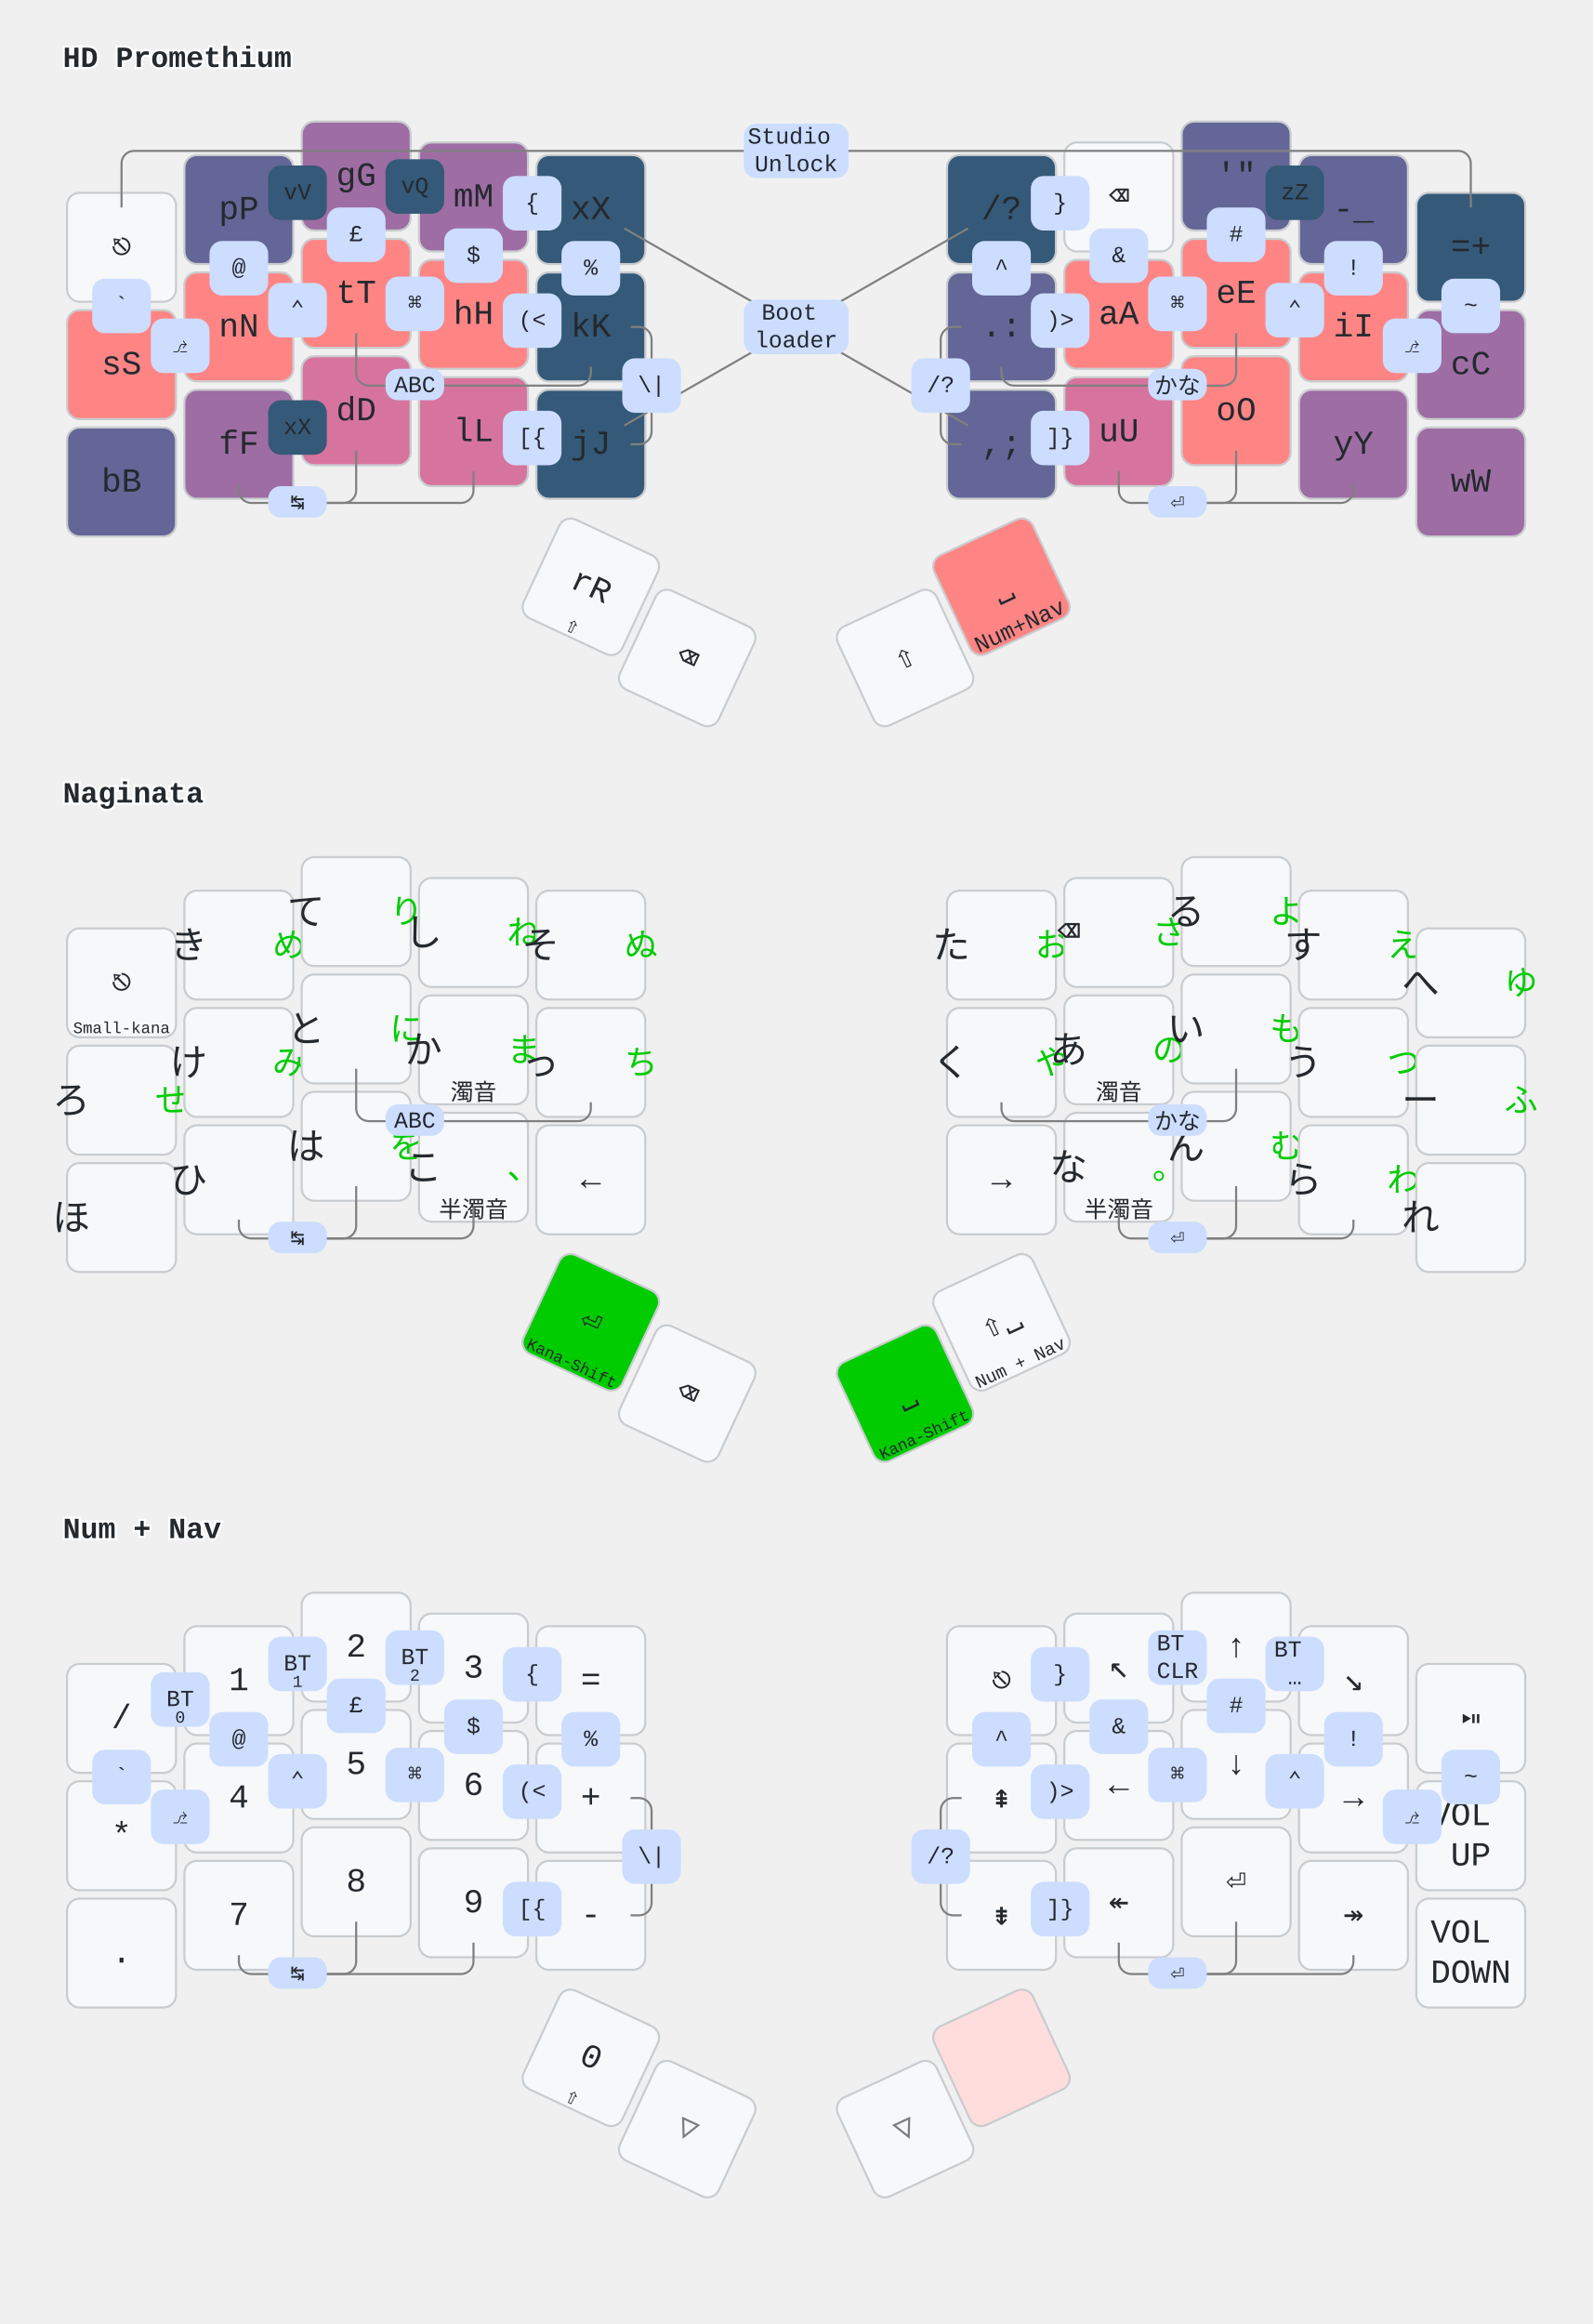
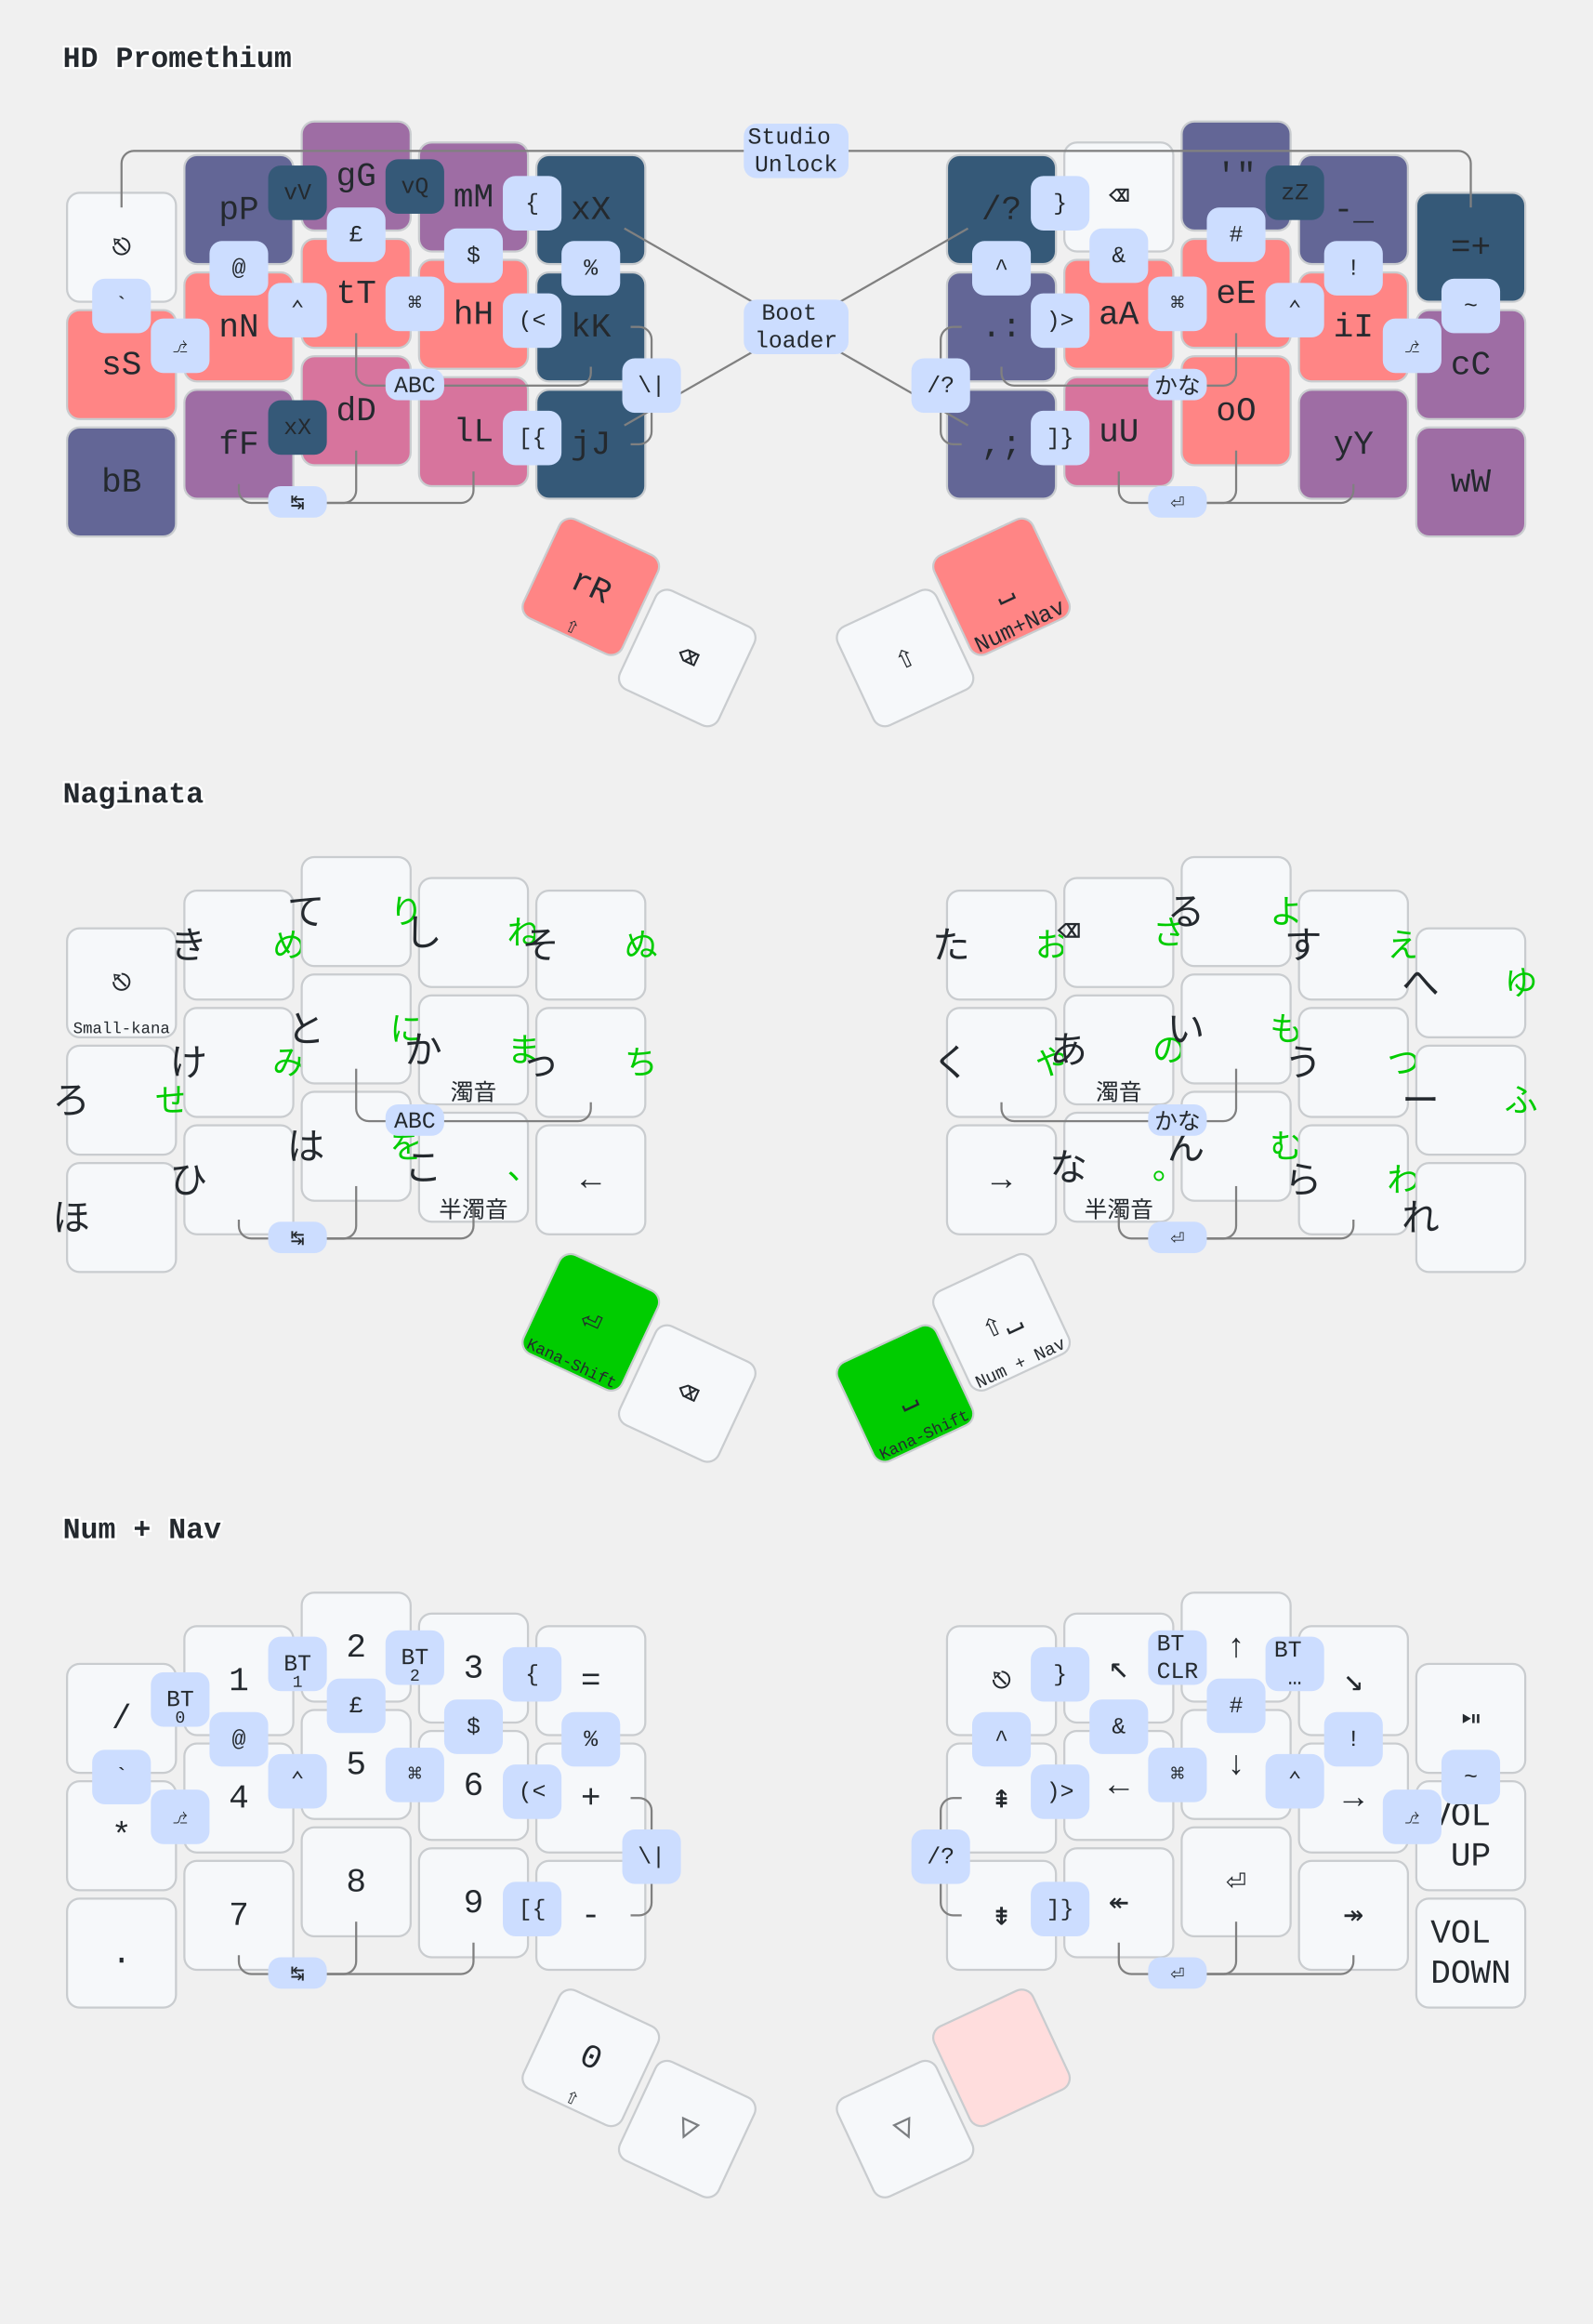
<svg xmlns="http://www.w3.org/2000/svg" width="760" height="1109" viewBox="0 0 760 1109" class="keymap">
  <style>/* inherit to force styles through use tags*/
svg path {
    fill: inherit;
}
/* font and background color specifications */
svg.keymap {
    font-family: SFMono-Regular,Consolas,Liberation Mono,Menlo,monospace;
    font-size: 14px;
    font-kerning: normal;
    text-rendering: optimizeLegibility;
    fill: #24292e;
}

/* default key styling */
rect.key {
    fill: #f6f8fa;
    stroke: #c9cccf;
    stroke-width: 1;
}

/* color accent for combo boxes */
rect.combo {
    fill: #cdf;
}

/* color accent for held keys */
rect.held, rect.combo.held {
    fill: #fdd;
}

/* color accent for ghost (optional) keys */
rect.ghost, rect.combo.ghost {
    stroke-dasharray: 4, 4;
    stroke-width: 2;
}

text {
    text-anchor: middle;
    dominant-baseline: middle;
}

/* styling for layer labels */
text.label {
    font-weight: bold;
    text-anchor: start;
    stroke: white;
    stroke-width: 2;
    paint-order: stroke;
}

text.tap {
    font-size: 16px;
}

/* styling for combo tap, and key hold/shifted label text */
text.combo, text.hold, text.shifted {
    font-size: 11px;
}

text.hold {
    text-anchor: middle;
    dominant-baseline: auto;
}

text.shifted {
    text-anchor: middle;
    dominant-baseline: hanging;
}

/* styling for hold/shifted label text in combo box */
text.combo.hold, text.combo.shifted {
    font-size: 8px;
}

/* lighter symbol for transparent keys */
text.trans {
    fill: #7b7e81;
}

/* styling for combo dendrons */
path.combo {
    stroke-width: 1;
    stroke: gray;
    fill: none;
}

/* Start Tabler Icons Cleanup */
/* cannot use height/width with glyphs */
.icon-tabler &gt; path {
    fill: inherit;
    stroke: inherit;
}
/* hide tabler's default box */
.icon-tabler &gt; path[stroke="none"][fill="none"] {
    visibility: collapse;
}

rect.low {
    fill: #355978;
}
rect.medium-low {
    fill: #636696;
}
rect.medium {
    fill: #9E6DA4;
}
rect.medium-high {
    fill: #D7749D;
}
rect.high {
    fill: #FF8585;
}

/* green styling for Naginata kana-shift */
rect.kshift {
    fill: #00CC00;
}
text.left {
    font-size: 18px;
    translate: 16px 7px;
}
text.right {
    fill: #00CC00;
    font-size: 16px;
    translate: -16px -10px;
}
</style>
  <g transform="translate(30, 0)" class="layer-HD Promethium">
    <text x="0" y="28" class="label" id="HD-Promethium">HD Promethium</text>
    <g transform="translate(0, 56)">
      <g transform="translate(28, 62)" class="key keypos-0">
        <rect rx="6" ry="6" x="-26" y="-26" width="52" height="52" class="key" />
        <text x="0" y="0" class="key tap">⎋</text>
      </g>
      <g transform="translate(84, 44)" class="key medium-low keypos-1">
        <rect rx="6" ry="6" x="-26" y="-26" width="52" height="52" class="key medium-low" />
        <text x="0" y="0" class="key medium-low tap">pP</text>
      </g>
      <g transform="translate(140, 28)" class="key medium keypos-2">
        <rect rx="6" ry="6" x="-26" y="-26" width="52" height="52" class="key medium" />
        <text x="0" y="0" class="key medium tap">gG</text>
      </g>
      <g transform="translate(196, 38)" class="key medium keypos-3">
        <rect rx="6" ry="6" x="-26" y="-26" width="52" height="52" class="key medium" />
        <text x="0" y="0" class="key medium tap">mM</text>
      </g>
      <g transform="translate(252, 44)" class="key low keypos-4">
        <rect rx="6" ry="6" x="-26" y="-26" width="52" height="52" class="key low" />
        <text x="0" y="0" class="key low tap">xX</text>
      </g>
      <g transform="translate(448, 44)" class="key low keypos-5">
        <rect rx="6" ry="6" x="-26" y="-26" width="52" height="52" class="key low" />
        <text x="0" y="0" class="key low tap">/?</text>
      </g>
      <g transform="translate(504, 38)" class="key keypos-6">
        <rect rx="6" ry="6" x="-26" y="-26" width="52" height="52" class="key" />
        <text x="0" y="0" class="key tap">⌫</text>
      </g>
      <g transform="translate(560, 28)" class="key medium-low keypos-7">
        <rect rx="6" ry="6" x="-26" y="-26" width="52" height="52" class="key medium-low" />
        <text x="0" y="0" class="key medium-low tap">'"</text>
      </g>
      <g transform="translate(616, 44)" class="key medium-low keypos-8">
        <rect rx="6" ry="6" x="-26" y="-26" width="52" height="52" class="key medium-low" />
        <text x="0" y="0" class="key medium-low tap">-_</text>
      </g>
      <g transform="translate(672, 62)" class="key low keypos-9">
        <rect rx="6" ry="6" x="-26" y="-26" width="52" height="52" class="key low" />
        <text x="0" y="0" class="key low tap">=+</text>
      </g>
      <g transform="translate(28, 118)" class="key high keypos-10">
        <rect rx="6" ry="6" x="-26" y="-26" width="52" height="52" class="key high" />
        <text x="0" y="0" class="key high tap">sS</text>
      </g>
      <g transform="translate(84, 100)" class="key high keypos-11">
        <rect rx="6" ry="6" x="-26" y="-26" width="52" height="52" class="key high" />
        <text x="0" y="0" class="key high tap">nN</text>
      </g>
      <g transform="translate(140, 84)" class="key high keypos-12">
        <rect rx="6" ry="6" x="-26" y="-26" width="52" height="52" class="key high" />
        <text x="0" y="0" class="key high tap">tT</text>
      </g>
      <g transform="translate(196, 94)" class="key high keypos-13">
        <rect rx="6" ry="6" x="-26" y="-26" width="52" height="52" class="key high" />
        <text x="0" y="0" class="key high tap">hH</text>
      </g>
      <g transform="translate(252, 100)" class="key low keypos-14">
        <rect rx="6" ry="6" x="-26" y="-26" width="52" height="52" class="key low" />
        <text x="0" y="0" class="key low tap">kK</text>
      </g>
      <g transform="translate(448, 100)" class="key medium-low keypos-15">
        <rect rx="6" ry="6" x="-26" y="-26" width="52" height="52" class="key medium-low" />
        <text x="0" y="0" class="key medium-low tap">.:</text>
      </g>
      <g transform="translate(504, 94)" class="key high keypos-16">
        <rect rx="6" ry="6" x="-26" y="-26" width="52" height="52" class="key high" />
        <text x="0" y="0" class="key high tap">aA</text>
      </g>
      <g transform="translate(560, 84)" class="key high keypos-17">
        <rect rx="6" ry="6" x="-26" y="-26" width="52" height="52" class="key high" />
        <text x="0" y="0" class="key high tap">eE</text>
      </g>
      <g transform="translate(616, 100)" class="key high keypos-18">
        <rect rx="6" ry="6" x="-26" y="-26" width="52" height="52" class="key high" />
        <text x="0" y="0" class="key high tap">iI</text>
      </g>
      <g transform="translate(672, 118)" class="key medium keypos-19">
        <rect rx="6" ry="6" x="-26" y="-26" width="52" height="52" class="key medium" />
        <text x="0" y="0" class="key medium tap">cC</text>
      </g>
      <g transform="translate(28, 174)" class="key medium-low keypos-20">
        <rect rx="6" ry="6" x="-26" y="-26" width="52" height="52" class="key medium-low" />
        <text x="0" y="0" class="key medium-low tap">bB</text>
      </g>
      <g transform="translate(84, 156)" class="key medium keypos-21">
        <rect rx="6" ry="6" x="-26" y="-26" width="52" height="52" class="key medium" />
        <text x="0" y="0" class="key medium tap">fF</text>
      </g>
      <g transform="translate(140, 140)" class="key medium-high keypos-22">
        <rect rx="6" ry="6" x="-26" y="-26" width="52" height="52" class="key medium-high" />
        <text x="0" y="0" class="key medium-high tap">dD</text>
      </g>
      <g transform="translate(196, 150)" class="key medium-high keypos-23">
        <rect rx="6" ry="6" x="-26" y="-26" width="52" height="52" class="key medium-high" />
        <text x="0" y="0" class="key medium-high tap">lL</text>
      </g>
      <g transform="translate(252, 156)" class="key low keypos-24">
        <rect rx="6" ry="6" x="-26" y="-26" width="52" height="52" class="key low" />
        <text x="0" y="0" class="key low tap">jJ</text>
      </g>
      <g transform="translate(448, 156)" class="key medium-low keypos-25">
        <rect rx="6" ry="6" x="-26" y="-26" width="52" height="52" class="key medium-low" />
        <text x="0" y="0" class="key medium-low tap">,;</text>
      </g>
      <g transform="translate(504, 150)" class="key medium-high keypos-26">
        <rect rx="6" ry="6" x="-26" y="-26" width="52" height="52" class="key medium-high" />
        <text x="0" y="0" class="key medium-high tap">uU</text>
      </g>
      <g transform="translate(560, 140)" class="key high keypos-27">
        <rect rx="6" ry="6" x="-26" y="-26" width="52" height="52" class="key high" />
        <text x="0" y="0" class="key high tap">oO</text>
      </g>
      <g transform="translate(616, 156)" class="key medium keypos-28">
        <rect rx="6" ry="6" x="-26" y="-26" width="52" height="52" class="key medium" />
        <text x="0" y="0" class="key medium tap">yY</text>
      </g>
      <g transform="translate(672, 174)" class="key medium keypos-29">
        <rect rx="6" ry="6" x="-26" y="-26" width="52" height="52" class="key medium" />
        <text x="0" y="0" class="key medium tap">wW</text>
      </g>
-       <g transform="translate(252, 224) rotate(25.0)" class="key keypos-30">
-         <rect rx="6" ry="6" x="-26" y="-26" width="52" height="52" class="key" />
-         <text x="0" y="0" class="key tap">rR</text>
-         <text x="0" y="24" class="key hold">⇧</text>
+       <g transform="translate(252, 224) rotate(25.0)" class="key high keypos-30">
+         <rect rx="6" ry="6" x="-26" y="-26" width="52" height="52" class="key high" />
+         <text x="0" y="0" class="key high tap">rR</text>
+         <text x="0" y="24" class="key high hold">⇧</text>
      </g>
      <g transform="translate(298, 258) rotate(25.0)" class="key keypos-31">
        <rect rx="6" ry="6" x="-26" y="-26" width="52" height="52" class="key" />
        <text x="0" y="0" class="key tap">⌫</text>
      </g>
      <g transform="translate(402, 258) rotate(-25.0)" class="key keypos-32">
        <rect rx="6" ry="6" x="-26" y="-26" width="52" height="52" class="key" />
        <text x="0" y="0" class="key tap">⇧</text>
      </g>
      <g transform="translate(448, 224) rotate(-25.0)" class="key high keypos-33">
        <rect rx="6" ry="6" x="-26" y="-26" width="52" height="52" class="key high" />
        <text x="0" y="0" class="key high tap">⎵</text>
        <text x="0" y="24" class="key high hold">Num+Nav</text>
      </g>
      <g class="combo combopos-0">
        <path d="M350,16 h-316 a6.0,6.0 0 0 0 -6.0,6.0 v21" class="combo" />
        <path d="M350,16 h316 a6.0,6.0 0 0 1 6.0,6.0 v21" class="combo" />
        <rect rx="6" ry="6" x="325" y="3" width="50" height="26" class="combo" />
        <text x="350" y="16" class="combo tap">
          <tspan x="350" dy="-0.6em">Studio</tspan>
          <tspan x="350" dy="1.2em">Unlock</tspan>
        </text>
      </g>
      <g class="combo combopos-1">
        <path d="M350,100 l-82,-47" class="combo" />
        <path d="M350,100 l82,-47" class="combo" />
        <path d="M350,100 l-82,47" class="combo" />
        <path d="M350,100 l82,47" class="combo" />
        <rect rx="6" ry="6" x="325" y="87" width="50" height="26" class="combo" />
        <text x="350" y="100" class="combo tap">
          <tspan x="350" dy="-0.6em">Boot</tspan>
          <tspan x="350" dy="1.2em">loader</tspan>
        </text>
      </g>
      <g class="combo combopos-2">
        <path d="M532,128 h-78 a6.0,6.0 0 0 1 -6.0,-6.0 v-3" class="combo" />
        <path d="M532,128 h22 a6.0,6.0 0 0 0 6.0,-6.0 v-19" class="combo" />
        <rect rx="6" ry="6" x="518" y="120" width="28" height="15" class="combo" />
        <text x="532" y="128" class="combo tap">かな</text>
      </g>
      <g class="combo combopos-3">
        <path d="M168,128 h78 a6.0,6.0 0 0 0 6.0,-6.0 v-3" class="combo" />
        <path d="M168,128 h-22 a6.0,6.0 0 0 1 -6.0,-6.0 v-19" class="combo" />
        <rect rx="6" ry="6" x="154" y="120" width="28" height="15" class="combo" />
        <text x="168" y="128" class="combo tap">ABC</text>
      </g>
      <g class="combo combopos-4">
        <path d="M112,184 h78 a6.0,6.0 0 0 0 6.0,-6.0 v-9" class="combo" />
        <path d="M112,184 h22 a6.0,6.0 0 0 0 6.0,-6.0 v-19" class="combo" />
        <path d="M112,184 h-22 a6.0,6.0 0 0 1 -6.0,-6.0 v-3" class="combo" />
        <rect rx="6" ry="6" x="98" y="176" width="28" height="15" class="combo" />
        <text x="112" y="184" class="combo tap">↹</text>
      </g>
      <g class="combo combopos-5">
        <path d="M532,184 h-22 a6.0,6.0 0 0 1 -6.0,-6.0 v-9" class="combo" />
        <path d="M532,184 h22 a6.0,6.0 0 0 0 6.0,-6.0 v-19" class="combo" />
        <path d="M532,184 h78 a6.0,6.0 0 0 0 6.0,-6.0 v-3" class="combo" />
        <rect rx="6" ry="6" x="518" y="176" width="28" height="15" class="combo" />
        <text x="532" y="184" class="combo tap">⏎</text>
      </g>
      <g class="combo combopos-6">
        <rect rx="6" ry="6" x="42" y="96" width="28" height="26" class="combo" />
        <text x="56" y="109" class="combo tap">⎇</text>
      </g>
      <g class="combo combopos-7">
        <rect rx="6" ry="6" x="98" y="79" width="28" height="26" class="combo" />
        <text x="112" y="92" class="combo tap">⌃</text>
      </g>
      <g class="combo combopos-8">
        <rect rx="6" ry="6" x="154" y="76" width="28" height="26" class="combo" />
        <text x="168" y="89" class="combo tap">⌘</text>
      </g>
      <g class="combo combopos-9">
        <rect rx="6" ry="6" x="630" y="96" width="28" height="26" class="combo" />
        <text x="644" y="109" class="combo tap">⎇</text>
      </g>
      <g class="combo combopos-10">
        <rect rx="6" ry="6" x="574" y="79" width="28" height="26" class="combo" />
        <text x="588" y="92" class="combo tap">⌃</text>
      </g>
      <g class="combo combopos-11">
        <rect rx="6" ry="6" x="518" y="76" width="28" height="26" class="combo" />
        <text x="532" y="89" class="combo tap">⌘</text>
      </g>
      <g class="combo low combopos-12">
        <rect rx="6" ry="6" x="154" y="20" width="28" height="26" class="combo low" />
        <text x="168" y="33" class="combo low tap">vQ</text>
      </g>
      <g class="combo low combopos-13">
        <rect rx="6" ry="6" x="574" y="23" width="28" height="26" class="combo low" />
        <text x="588" y="36" class="combo low tap">zZ</text>
      </g>
      <g class="combo low combopos-14">
        <rect rx="6" ry="6" x="98" y="23" width="28" height="26" class="combo low" />
        <text x="112" y="36" class="combo low tap">vV</text>
      </g>
      <g class="combo low combopos-15">
        <rect rx="6" ry="6" x="98" y="135" width="28" height="26" class="combo low" />
        <text x="112" y="148" class="combo low tap">xX</text>
      </g>
      <g class="combo combopos-16">
        <rect rx="6" ry="6" x="14" y="77" width="28" height="26" class="combo" />
        <text x="28" y="90" class="combo tap">`</text>
      </g>
      <g class="combo combopos-17">
        <rect rx="6" ry="6" x="70" y="59" width="28" height="26" class="combo" />
        <text x="84" y="72" class="combo tap">@</text>
      </g>
      <g class="combo combopos-18">
        <rect rx="6" ry="6" x="126" y="43" width="28" height="26" class="combo" />
        <text x="140" y="56" class="combo tap">£</text>
      </g>
      <g class="combo combopos-19">
        <rect rx="6" ry="6" x="182" y="53" width="28" height="26" class="combo" />
        <text x="196" y="66" class="combo tap">$</text>
      </g>
      <g class="combo combopos-20">
        <rect rx="6" ry="6" x="238" y="59" width="28" height="26" class="combo" />
        <text x="252" y="72" class="combo tap">%</text>
      </g>
      <g class="combo combopos-21">
        <path d="M281,128 v-22 a6.0,6.0 0 0 0 -6.0,-6.0 h-4" class="combo" />
        <path d="M281,128 v22 a6.0,6.0 0 0 1 -6.0,6.0 h-4" class="combo" />
        <rect rx="6" ry="6" x="267" y="115" width="28" height="26" class="combo" />
        <text x="281" y="128" class="combo tap">\|</text>
      </g>
      <g class="combo combopos-22">
        <path d="M419,128 v-22 a6.0,6.0 0 0 1 6.0,-6.0 h4" class="combo" />
        <path d="M419,128 v22 a6.0,6.0 0 0 0 6.0,6.0 h4" class="combo" />
        <rect rx="6" ry="6" x="405" y="115" width="28" height="26" class="combo" />
        <text x="419" y="128" class="combo tap">/?</text>
      </g>
      <g class="combo combopos-23">
        <rect rx="6" ry="6" x="434" y="59" width="28" height="26" class="combo" />
        <text x="448" y="72" class="combo tap">^</text>
      </g>
      <g class="combo combopos-24">
        <rect rx="6" ry="6" x="490" y="53" width="28" height="26" class="combo" />
        <text x="504" y="66" class="combo tap">&amp;</text>
      </g>
      <g class="combo combopos-25">
        <rect rx="6" ry="6" x="546" y="43" width="28" height="26" class="combo" />
        <text x="560" y="56" class="combo tap">#</text>
      </g>
      <g class="combo combopos-26">
        <rect rx="6" ry="6" x="602" y="59" width="28" height="26" class="combo" />
        <text x="616" y="72" class="combo tap">!</text>
      </g>
      <g class="combo combopos-27">
        <rect rx="6" ry="6" x="658" y="77" width="28" height="26" class="combo" />
        <text x="672" y="90" class="combo tap">~</text>
      </g>
      <g class="combo combopos-28">
        <rect rx="6" ry="6" x="210" y="28" width="28" height="26" class="combo" />
        <text x="224" y="41" class="combo tap">{</text>
      </g>
      <g class="combo combopos-29">
        <rect rx="6" ry="6" x="462" y="28" width="28" height="26" class="combo" />
        <text x="476" y="41" class="combo tap">}</text>
      </g>
      <g class="combo combopos-30">
        <rect rx="6" ry="6" x="210" y="84" width="28" height="26" class="combo" />
        <text x="224" y="97" class="combo tap">(&lt;</text>
      </g>
      <g class="combo combopos-31">
        <rect rx="6" ry="6" x="462" y="84" width="28" height="26" class="combo" />
        <text x="476" y="97" class="combo tap">)&gt;</text>
      </g>
      <g class="combo combopos-32">
        <rect rx="6" ry="6" x="210" y="140" width="28" height="26" class="combo" />
        <text x="224" y="153" class="combo tap">[{</text>
      </g>
      <g class="combo combopos-33">
        <rect rx="6" ry="6" x="462" y="140" width="28" height="26" class="combo" />
        <text x="476" y="153" class="combo tap">]}</text>
      </g>
    </g>
  </g>
  <g transform="translate(30, 351)" class="layer-Naginata">
    <text x="0" y="28" class="label" id="Naginata">Naginata</text>
    <g transform="translate(0, 56)">
      <g transform="translate(28, 62)" class="key keypos-0">
        <rect rx="6" ry="6" x="-26" y="-26" width="52" height="52" class="key" />
        <text x="0" y="0" class="key tap">⎋</text>
        <text x="0" y="24" class="key hold">
          <tspan style="font-size: 70%">Small-kana</tspan>
        </text>
      </g>
      <g transform="translate(84, 44)" class="key keypos-1">
        <rect rx="6" ry="6" x="-26" y="-26" width="52" height="52" class="key" />
        <text x="-24" y="0" class="key left">き</text>
        <text x="24" y="0" class="key right">め</text>
      </g>
      <g transform="translate(140, 28)" class="key keypos-2">
        <rect rx="6" ry="6" x="-26" y="-26" width="52" height="52" class="key" />
        <text x="-24" y="0" class="key left">て</text>
        <text x="24" y="0" class="key right">り</text>
      </g>
      <g transform="translate(196, 38)" class="key keypos-3">
        <rect rx="6" ry="6" x="-26" y="-26" width="52" height="52" class="key" />
        <text x="-24" y="0" class="key left">し</text>
        <text x="24" y="0" class="key right">ね</text>
      </g>
      <g transform="translate(252, 44)" class="key keypos-4">
        <rect rx="6" ry="6" x="-26" y="-26" width="52" height="52" class="key" />
        <text x="-24" y="0" class="key left">そ</text>
        <text x="24" y="0" class="key right">ぬ</text>
      </g>
      <g transform="translate(448, 44)" class="key keypos-5">
        <rect rx="6" ry="6" x="-26" y="-26" width="52" height="52" class="key" />
        <text x="-24" y="0" class="key left">た</text>
        <text x="24" y="0" class="key right">お</text>
      </g>
      <g transform="translate(504, 38)" class="key keypos-6">
        <rect rx="6" ry="6" x="-26" y="-26" width="52" height="52" class="key" />
        <text x="-24" y="0" class="key left">⌫</text>
        <text x="24" y="0" class="key right">さ</text>
      </g>
      <g transform="translate(560, 28)" class="key keypos-7">
        <rect rx="6" ry="6" x="-26" y="-26" width="52" height="52" class="key" />
        <text x="-24" y="0" class="key left">る</text>
        <text x="24" y="0" class="key right">よ</text>
      </g>
      <g transform="translate(616, 44)" class="key keypos-8">
        <rect rx="6" ry="6" x="-26" y="-26" width="52" height="52" class="key" />
        <text x="-24" y="0" class="key left">す</text>
        <text x="24" y="0" class="key right">え</text>
      </g>
      <g transform="translate(672, 62)" class="key keypos-9">
        <rect rx="6" ry="6" x="-26" y="-26" width="52" height="52" class="key" />
        <text x="-24" y="0" class="key left">へ</text>
        <text x="24" y="0" class="key right">ゆ</text>
      </g>
      <g transform="translate(28, 118)" class="key keypos-10">
        <rect rx="6" ry="6" x="-26" y="-26" width="52" height="52" class="key" />
        <text x="-24" y="0" class="key left">ろ</text>
        <text x="24" y="0" class="key right">せ</text>
      </g>
      <g transform="translate(84, 100)" class="key keypos-11">
        <rect rx="6" ry="6" x="-26" y="-26" width="52" height="52" class="key" />
        <text x="-24" y="0" class="key left">け</text>
        <text x="24" y="0" class="key right">み</text>
      </g>
      <g transform="translate(140, 84)" class="key keypos-12">
        <rect rx="6" ry="6" x="-26" y="-26" width="52" height="52" class="key" />
        <text x="-24" y="0" class="key left">と</text>
        <text x="24" y="0" class="key right">に</text>
      </g>
      <g transform="translate(196, 94)" class="key keypos-13">
        <rect rx="6" ry="6" x="-26" y="-26" width="52" height="52" class="key" />
        <text x="0" y="24" class="key hold">濁音</text>
        <text x="-24" y="0" class="key left">か</text>
        <text x="24" y="0" class="key right">ま</text>
      </g>
      <g transform="translate(252, 100)" class="key keypos-14">
        <rect rx="6" ry="6" x="-26" y="-26" width="52" height="52" class="key" />
        <text x="-24" y="0" class="key left">っ</text>
        <text x="24" y="0" class="key right">ち</text>
      </g>
      <g transform="translate(448, 100)" class="key keypos-15">
        <rect rx="6" ry="6" x="-26" y="-26" width="52" height="52" class="key" />
        <text x="-24" y="0" class="key left">く</text>
        <text x="24" y="0" class="key right">や</text>
      </g>
      <g transform="translate(504, 94)" class="key keypos-16">
        <rect rx="6" ry="6" x="-26" y="-26" width="52" height="52" class="key" />
        <text x="0" y="24" class="key hold">濁音</text>
        <text x="-24" y="0" class="key left">あ</text>
        <text x="24" y="0" class="key right">の</text>
      </g>
      <g transform="translate(560, 84)" class="key keypos-17">
        <rect rx="6" ry="6" x="-26" y="-26" width="52" height="52" class="key" />
        <text x="-24" y="0" class="key left">い</text>
        <text x="24" y="0" class="key right">も</text>
      </g>
      <g transform="translate(616, 100)" class="key keypos-18">
        <rect rx="6" ry="6" x="-26" y="-26" width="52" height="52" class="key" />
        <text x="-24" y="0" class="key left">う</text>
        <text x="24" y="0" class="key right">つ</text>
      </g>
      <g transform="translate(672, 118)" class="key keypos-19">
        <rect rx="6" ry="6" x="-26" y="-26" width="52" height="52" class="key" />
        <text x="-24" y="0" class="key left">ー</text>
        <text x="24" y="0" class="key right">ふ</text>
      </g>
      <g transform="translate(28, 174)" class="key keypos-20">
        <rect rx="6" ry="6" x="-26" y="-26" width="52" height="52" class="key" />
        <text x="-24" y="0" class="key left">ほ</text>
      </g>
      <g transform="translate(84, 156)" class="key keypos-21">
        <rect rx="6" ry="6" x="-26" y="-26" width="52" height="52" class="key" />
        <text x="-24" y="0" class="key left">ひ</text>
      </g>
      <g transform="translate(140, 140)" class="key keypos-22">
        <rect rx="6" ry="6" x="-26" y="-26" width="52" height="52" class="key" />
        <text x="-24" y="0" class="key left">は</text>
        <text x="24" y="0" class="key right">を</text>
      </g>
      <g transform="translate(196, 150)" class="key keypos-23">
        <rect rx="6" ry="6" x="-26" y="-26" width="52" height="52" class="key" />
        <text x="0" y="24" class="key hold">半濁音</text>
        <text x="-24" y="0" class="key left">こ</text>
        <text x="24" y="0" class="key right">、</text>
      </g>
      <g transform="translate(252, 156)" class="key keypos-24">
        <rect rx="6" ry="6" x="-26" y="-26" width="52" height="52" class="key" />
        <text x="0" y="0" class="key tap">←</text>
      </g>
      <g transform="translate(448, 156)" class="key keypos-25">
        <rect rx="6" ry="6" x="-26" y="-26" width="52" height="52" class="key" />
        <text x="0" y="0" class="key tap">→</text>
      </g>
      <g transform="translate(504, 150)" class="key keypos-26">
        <rect rx="6" ry="6" x="-26" y="-26" width="52" height="52" class="key" />
        <text x="0" y="24" class="key hold">半濁音</text>
        <text x="-24" y="0" class="key left">な</text>
        <text x="24" y="0" class="key right">。</text>
      </g>
      <g transform="translate(560, 140)" class="key keypos-27">
        <rect rx="6" ry="6" x="-26" y="-26" width="52" height="52" class="key" />
        <text x="-24" y="0" class="key left">ん</text>
        <text x="24" y="0" class="key right">む</text>
      </g>
      <g transform="translate(616, 156)" class="key keypos-28">
        <rect rx="6" ry="6" x="-26" y="-26" width="52" height="52" class="key" />
        <text x="-24" y="0" class="key left">ら</text>
        <text x="24" y="0" class="key right">わ</text>
      </g>
      <g transform="translate(672, 174)" class="key keypos-29">
        <rect rx="6" ry="6" x="-26" y="-26" width="52" height="52" class="key" />
        <text x="-24" y="0" class="key left">れ</text>
      </g>
      <g transform="translate(252, 224) rotate(25.0)" class="key kshift keypos-30">
        <rect rx="6" ry="6" x="-26" y="-26" width="52" height="52" class="key kshift" />
        <text x="0" y="0" class="key kshift tap">⏎</text>
        <text x="0" y="24" class="key kshift hold">
          <tspan style="font-size: 70%">Kana-Shift</tspan>
        </text>
      </g>
      <g transform="translate(298, 258) rotate(25.0)" class="key keypos-31">
        <rect rx="6" ry="6" x="-26" y="-26" width="52" height="52" class="key" />
        <text x="0" y="0" class="key tap">⌫</text>
      </g>
      <g transform="translate(402, 258) rotate(-25.0)" class="key kshift keypos-32">
        <rect rx="6" ry="6" x="-26" y="-26" width="52" height="52" class="key kshift" />
        <text x="0" y="0" class="key kshift tap">⎵</text>
        <text x="0" y="24" class="key kshift hold">
          <tspan style="font-size: 70%">Kana-Shift</tspan>
        </text>
      </g>
      <g transform="translate(448, 224) rotate(-25.0)" class="key keypos-33">
        <rect rx="6" ry="6" x="-26" y="-26" width="52" height="52" class="key" />
        <text x="0" y="0" class="key tap">⇧⎵</text>
        <a href="#Num--Nav">
          <text x="0" y="24" class="key hold layer-activator">
            <tspan style="font-size: 78%">Num + Nav</tspan>
          </text>
        </a>
      </g>
      <g class="combo combopos-0">
        <path d="M532,128 h-78 a6.0,6.0 0 0 1 -6.0,-6.0 v-3" class="combo" />
        <path d="M532,128 h22 a6.0,6.0 0 0 0 6.0,-6.0 v-19" class="combo" />
        <rect rx="6" ry="6" x="518" y="120" width="28" height="15" class="combo" />
        <text x="532" y="128" class="combo tap">かな</text>
      </g>
      <g class="combo combopos-1">
        <path d="M168,128 h78 a6.0,6.0 0 0 0 6.0,-6.0 v-3" class="combo" />
        <path d="M168,128 h-22 a6.0,6.0 0 0 1 -6.0,-6.0 v-19" class="combo" />
        <rect rx="6" ry="6" x="154" y="120" width="28" height="15" class="combo" />
        <text x="168" y="128" class="combo tap">ABC</text>
      </g>
      <g class="combo combopos-2">
        <path d="M112,184 h78 a6.0,6.0 0 0 0 6.0,-6.0 v-9" class="combo" />
        <path d="M112,184 h22 a6.0,6.0 0 0 0 6.0,-6.0 v-19" class="combo" />
        <path d="M112,184 h-22 a6.0,6.0 0 0 1 -6.0,-6.0 v-3" class="combo" />
        <rect rx="6" ry="6" x="98" y="176" width="28" height="15" class="combo" />
        <text x="112" y="184" class="combo tap">↹</text>
      </g>
      <g class="combo combopos-3">
        <path d="M532,184 h-22 a6.0,6.0 0 0 1 -6.0,-6.0 v-9" class="combo" />
        <path d="M532,184 h22 a6.0,6.0 0 0 0 6.0,-6.0 v-19" class="combo" />
        <path d="M532,184 h78 a6.0,6.0 0 0 0 6.0,-6.0 v-3" class="combo" />
        <rect rx="6" ry="6" x="518" y="176" width="28" height="15" class="combo" />
        <text x="532" y="184" class="combo tap">⏎</text>
      </g>
    </g>
  </g>
  <g transform="translate(30, 702)" class="layer-Num + Nav">
    <text x="0" y="28" class="label" id="Num--Nav">Num + Nav</text>
    <g transform="translate(0, 56)">
      <g transform="translate(28, 62)" class="key keypos-0">
        <rect rx="6" ry="6" x="-26" y="-26" width="52" height="52" class="key" />
        <text x="0" y="0" class="key tap">/</text>
      </g>
      <g transform="translate(84, 44)" class="key keypos-1">
        <rect rx="6" ry="6" x="-26" y="-26" width="52" height="52" class="key" />
        <text x="0" y="0" class="key tap">1</text>
      </g>
      <g transform="translate(140, 28)" class="key keypos-2">
        <rect rx="6" ry="6" x="-26" y="-26" width="52" height="52" class="key" />
        <text x="0" y="0" class="key tap">2</text>
      </g>
      <g transform="translate(196, 38)" class="key keypos-3">
        <rect rx="6" ry="6" x="-26" y="-26" width="52" height="52" class="key" />
        <text x="0" y="0" class="key tap">3</text>
      </g>
      <g transform="translate(252, 44)" class="key keypos-4">
        <rect rx="6" ry="6" x="-26" y="-26" width="52" height="52" class="key" />
        <text x="0" y="0" class="key tap">=</text>
      </g>
      <g transform="translate(448, 44)" class="key keypos-5">
        <rect rx="6" ry="6" x="-26" y="-26" width="52" height="52" class="key" />
        <text x="0" y="0" class="key tap">⎋</text>
      </g>
      <g transform="translate(504, 38)" class="key keypos-6">
        <rect rx="6" ry="6" x="-26" y="-26" width="52" height="52" class="key" />
        <text x="0" y="0" class="key tap">↖</text>
      </g>
      <g transform="translate(560, 28)" class="key keypos-7">
        <rect rx="6" ry="6" x="-26" y="-26" width="52" height="52" class="key" />
        <text x="0" y="0" class="key tap">↑</text>
      </g>
      <g transform="translate(616, 44)" class="key keypos-8">
        <rect rx="6" ry="6" x="-26" y="-26" width="52" height="52" class="key" />
        <text x="0" y="0" class="key tap">↘</text>
      </g>
      <g transform="translate(672, 62)" class="key keypos-9">
        <rect rx="6" ry="6" x="-26" y="-26" width="52" height="52" class="key" />
        <text x="0" y="0" class="key tap">⏯</text>
      </g>
      <g transform="translate(28, 118)" class="key keypos-10">
        <rect rx="6" ry="6" x="-26" y="-26" width="52" height="52" class="key" />
        <text x="0" y="0" class="key tap">*</text>
      </g>
      <g transform="translate(84, 100)" class="key keypos-11">
        <rect rx="6" ry="6" x="-26" y="-26" width="52" height="52" class="key" />
        <text x="0" y="0" class="key tap">4</text>
      </g>
      <g transform="translate(140, 84)" class="key keypos-12">
        <rect rx="6" ry="6" x="-26" y="-26" width="52" height="52" class="key" />
        <text x="0" y="0" class="key tap">5</text>
      </g>
      <g transform="translate(196, 94)" class="key keypos-13">
        <rect rx="6" ry="6" x="-26" y="-26" width="52" height="52" class="key" />
        <text x="0" y="0" class="key tap">6</text>
      </g>
      <g transform="translate(252, 100)" class="key keypos-14">
        <rect rx="6" ry="6" x="-26" y="-26" width="52" height="52" class="key" />
        <text x="0" y="0" class="key tap">+</text>
      </g>
      <g transform="translate(448, 100)" class="key keypos-15">
        <rect rx="6" ry="6" x="-26" y="-26" width="52" height="52" class="key" />
        <text x="0" y="0" class="key tap">⇞</text>
      </g>
      <g transform="translate(504, 94)" class="key keypos-16">
        <rect rx="6" ry="6" x="-26" y="-26" width="52" height="52" class="key" />
        <text x="0" y="0" class="key tap">←</text>
      </g>
      <g transform="translate(560, 84)" class="key keypos-17">
        <rect rx="6" ry="6" x="-26" y="-26" width="52" height="52" class="key" />
        <text x="0" y="0" class="key tap">↓</text>
      </g>
      <g transform="translate(616, 100)" class="key keypos-18">
        <rect rx="6" ry="6" x="-26" y="-26" width="52" height="52" class="key" />
        <text x="0" y="0" class="key tap">→</text>
      </g>
      <g transform="translate(672, 118)" class="key keypos-19">
        <rect rx="6" ry="6" x="-26" y="-26" width="52" height="52" class="key" />
        <text x="0" y="0" class="key tap">
          <tspan x="0" dy="-0.6em">VOL</tspan>
          <tspan x="0" dy="1.2em">UP</tspan>
        </text>
      </g>
      <g transform="translate(28, 174)" class="key keypos-20">
        <rect rx="6" ry="6" x="-26" y="-26" width="52" height="52" class="key" />
        <text x="0" y="0" class="key tap">.</text>
      </g>
      <g transform="translate(84, 156)" class="key keypos-21">
        <rect rx="6" ry="6" x="-26" y="-26" width="52" height="52" class="key" />
        <text x="0" y="0" class="key tap">7</text>
      </g>
      <g transform="translate(140, 140)" class="key keypos-22">
        <rect rx="6" ry="6" x="-26" y="-26" width="52" height="52" class="key" />
        <text x="0" y="0" class="key tap">8</text>
      </g>
      <g transform="translate(196, 150)" class="key keypos-23">
        <rect rx="6" ry="6" x="-26" y="-26" width="52" height="52" class="key" />
        <text x="0" y="0" class="key tap">9</text>
      </g>
      <g transform="translate(252, 156)" class="key keypos-24">
        <rect rx="6" ry="6" x="-26" y="-26" width="52" height="52" class="key" />
        <text x="0" y="0" class="key tap">-</text>
      </g>
      <g transform="translate(448, 156)" class="key keypos-25">
        <rect rx="6" ry="6" x="-26" y="-26" width="52" height="52" class="key" />
        <text x="0" y="0" class="key tap">⇟</text>
      </g>
      <g transform="translate(504, 150)" class="key keypos-26">
        <rect rx="6" ry="6" x="-26" y="-26" width="52" height="52" class="key" />
        <text x="0" y="0" class="key tap">↞</text>
      </g>
      <g transform="translate(560, 140)" class="key keypos-27">
        <rect rx="6" ry="6" x="-26" y="-26" width="52" height="52" class="key" />
        <text x="0" y="0" class="key tap">⏎</text>
      </g>
      <g transform="translate(616, 156)" class="key keypos-28">
        <rect rx="6" ry="6" x="-26" y="-26" width="52" height="52" class="key" />
        <text x="0" y="0" class="key tap">↠</text>
      </g>
      <g transform="translate(672, 174)" class="key keypos-29">
        <rect rx="6" ry="6" x="-26" y="-26" width="52" height="52" class="key" />
        <text x="0" y="0" class="key tap">
          <tspan x="0" dy="-0.6em">VOL</tspan>
          <tspan x="0" dy="1.2em">DOWN</tspan>
        </text>
      </g>
      <g transform="translate(252, 224) rotate(25.0)" class="key keypos-30">
        <rect rx="6" ry="6" x="-26" y="-26" width="52" height="52" class="key" />
        <text x="0" y="0" class="key tap">0</text>
        <text x="0" y="24" class="key hold">⇧</text>
      </g>
      <g transform="translate(298, 258) rotate(25.0)" class="key trans keypos-31">
        <rect rx="6" ry="6" x="-26" y="-26" width="52" height="52" class="key trans" />
        <text x="0" y="0" class="key trans tap">▽</text>
      </g>
      <g transform="translate(402, 258) rotate(-25.0)" class="key trans keypos-32">
        <rect rx="6" ry="6" x="-26" y="-26" width="52" height="52" class="key trans" />
        <text x="0" y="0" class="key trans tap">▽</text>
      </g>
      <g transform="translate(448, 224) rotate(-25.0)" class="key held keypos-33">
        <rect rx="6" ry="6" x="-26" y="-26" width="52" height="52" class="key held" />
      </g>
      <g class="combo combopos-0">
        <path d="M112,184 h78 a6.0,6.0 0 0 0 6.0,-6.0 v-9" class="combo" />
        <path d="M112,184 h22 a6.0,6.0 0 0 0 6.0,-6.0 v-19" class="combo" />
        <path d="M112,184 h-22 a6.0,6.0 0 0 1 -6.0,-6.0 v-3" class="combo" />
        <rect rx="6" ry="6" x="98" y="176" width="28" height="15" class="combo" />
        <text x="112" y="184" class="combo tap">↹</text>
      </g>
      <g class="combo combopos-1">
        <path d="M532,184 h-22 a6.0,6.0 0 0 1 -6.0,-6.0 v-9" class="combo" />
        <path d="M532,184 h22 a6.0,6.0 0 0 0 6.0,-6.0 v-19" class="combo" />
        <path d="M532,184 h78 a6.0,6.0 0 0 0 6.0,-6.0 v-3" class="combo" />
        <rect rx="6" ry="6" x="518" y="176" width="28" height="15" class="combo" />
        <text x="532" y="184" class="combo tap">⏎</text>
      </g>
      <g class="combo combopos-2">
        <rect rx="6" ry="6" x="42" y="96" width="28" height="26" class="combo" />
        <text x="56" y="109" class="combo tap">⎇</text>
      </g>
      <g class="combo combopos-3">
        <rect rx="6" ry="6" x="98" y="79" width="28" height="26" class="combo" />
        <text x="112" y="92" class="combo tap">⌃</text>
      </g>
      <g class="combo combopos-4">
        <rect rx="6" ry="6" x="154" y="76" width="28" height="26" class="combo" />
        <text x="168" y="89" class="combo tap">⌘</text>
      </g>
      <g class="combo combopos-5">
        <rect rx="6" ry="6" x="630" y="96" width="28" height="26" class="combo" />
        <text x="644" y="109" class="combo tap">⎇</text>
      </g>
      <g class="combo combopos-6">
        <rect rx="6" ry="6" x="574" y="79" width="28" height="26" class="combo" />
        <text x="588" y="92" class="combo tap">⌃</text>
      </g>
      <g class="combo combopos-7">
        <rect rx="6" ry="6" x="518" y="76" width="28" height="26" class="combo" />
        <text x="532" y="89" class="combo tap">⌘</text>
      </g>
      <g class="combo combopos-8">
        <rect rx="6" ry="6" x="14" y="77" width="28" height="26" class="combo" />
        <text x="28" y="90" class="combo tap">`</text>
      </g>
      <g class="combo combopos-9">
        <rect rx="6" ry="6" x="70" y="59" width="28" height="26" class="combo" />
        <text x="84" y="72" class="combo tap">@</text>
      </g>
      <g class="combo combopos-10">
        <rect rx="6" ry="6" x="126" y="43" width="28" height="26" class="combo" />
        <text x="140" y="56" class="combo tap">£</text>
      </g>
      <g class="combo combopos-11">
        <rect rx="6" ry="6" x="182" y="53" width="28" height="26" class="combo" />
        <text x="196" y="66" class="combo tap">$</text>
      </g>
      <g class="combo combopos-12">
        <rect rx="6" ry="6" x="238" y="59" width="28" height="26" class="combo" />
        <text x="252" y="72" class="combo tap">%</text>
      </g>
      <g class="combo combopos-13">
        <path d="M281,128 v-22 a6.0,6.0 0 0 0 -6.0,-6.0 h-4" class="combo" />
        <path d="M281,128 v22 a6.0,6.0 0 0 1 -6.0,6.0 h-4" class="combo" />
        <rect rx="6" ry="6" x="267" y="115" width="28" height="26" class="combo" />
        <text x="281" y="128" class="combo tap">\|</text>
      </g>
      <g class="combo combopos-14">
        <path d="M419,128 v-22 a6.0,6.0 0 0 1 6.0,-6.0 h4" class="combo" />
        <path d="M419,128 v22 a6.0,6.0 0 0 0 6.0,6.0 h4" class="combo" />
        <rect rx="6" ry="6" x="405" y="115" width="28" height="26" class="combo" />
        <text x="419" y="128" class="combo tap">/?</text>
      </g>
      <g class="combo combopos-15">
        <rect rx="6" ry="6" x="434" y="59" width="28" height="26" class="combo" />
        <text x="448" y="72" class="combo tap">^</text>
      </g>
      <g class="combo combopos-16">
        <rect rx="6" ry="6" x="490" y="53" width="28" height="26" class="combo" />
        <text x="504" y="66" class="combo tap">&amp;</text>
      </g>
      <g class="combo combopos-17">
        <rect rx="6" ry="6" x="546" y="43" width="28" height="26" class="combo" />
        <text x="560" y="56" class="combo tap">#</text>
      </g>
      <g class="combo combopos-18">
        <rect rx="6" ry="6" x="602" y="59" width="28" height="26" class="combo" />
        <text x="616" y="72" class="combo tap">!</text>
      </g>
      <g class="combo combopos-19">
        <rect rx="6" ry="6" x="658" y="77" width="28" height="26" class="combo" />
        <text x="672" y="90" class="combo tap">~</text>
      </g>
      <g class="combo combopos-20">
        <rect rx="6" ry="6" x="210" y="28" width="28" height="26" class="combo" />
        <text x="224" y="41" class="combo tap">{</text>
      </g>
      <g class="combo combopos-21">
        <rect rx="6" ry="6" x="462" y="28" width="28" height="26" class="combo" />
        <text x="476" y="41" class="combo tap">}</text>
      </g>
      <g class="combo combopos-22">
        <rect rx="6" ry="6" x="210" y="84" width="28" height="26" class="combo" />
        <text x="224" y="97" class="combo tap">(&lt;</text>
      </g>
      <g class="combo combopos-23">
        <rect rx="6" ry="6" x="462" y="84" width="28" height="26" class="combo" />
        <text x="476" y="97" class="combo tap">)&gt;</text>
      </g>
      <g class="combo combopos-24">
        <rect rx="6" ry="6" x="210" y="140" width="28" height="26" class="combo" />
        <text x="224" y="153" class="combo tap">[{</text>
      </g>
      <g class="combo combopos-25">
        <rect rx="6" ry="6" x="462" y="140" width="28" height="26" class="combo" />
        <text x="476" y="153" class="combo tap">]}</text>
      </g>
      <g class="combo combopos-26">
        <rect rx="6" ry="6" x="42" y="40" width="28" height="26" class="combo" />
        <text x="56" y="53" class="combo tap">BT</text>
        <text x="56" y="64" class="combo hold">0</text>
      </g>
      <g class="combo combopos-27">
        <rect rx="6" ry="6" x="98" y="23" width="28" height="26" class="combo" />
        <text x="112" y="36" class="combo tap">BT</text>
        <text x="112" y="47" class="combo hold">1</text>
      </g>
      <g class="combo combopos-28">
        <rect rx="6" ry="6" x="154" y="20" width="28" height="26" class="combo" />
        <text x="168" y="33" class="combo tap">BT</text>
        <text x="168" y="44" class="combo hold">2</text>
      </g>
      <g class="combo combopos-29">
        <rect rx="6" ry="6" x="518" y="20" width="28" height="26" class="combo" />
        <text x="532" y="33" class="combo tap">
          <tspan x="532" dy="-0.6em">BT</tspan>
          <tspan x="532" dy="1.2em">CLR</tspan>
        </text>
      </g>
      <g class="combo combopos-30">
        <rect rx="6" ry="6" x="574" y="23" width="28" height="26" class="combo" />
        <text x="588" y="36" class="combo tap">
          <tspan x="588" dy="-0.6em">BT</tspan>
          <tspan x="588" dy="1.2em">…</tspan>
        </text>
      </g>
    </g>
  </g>
</svg>
